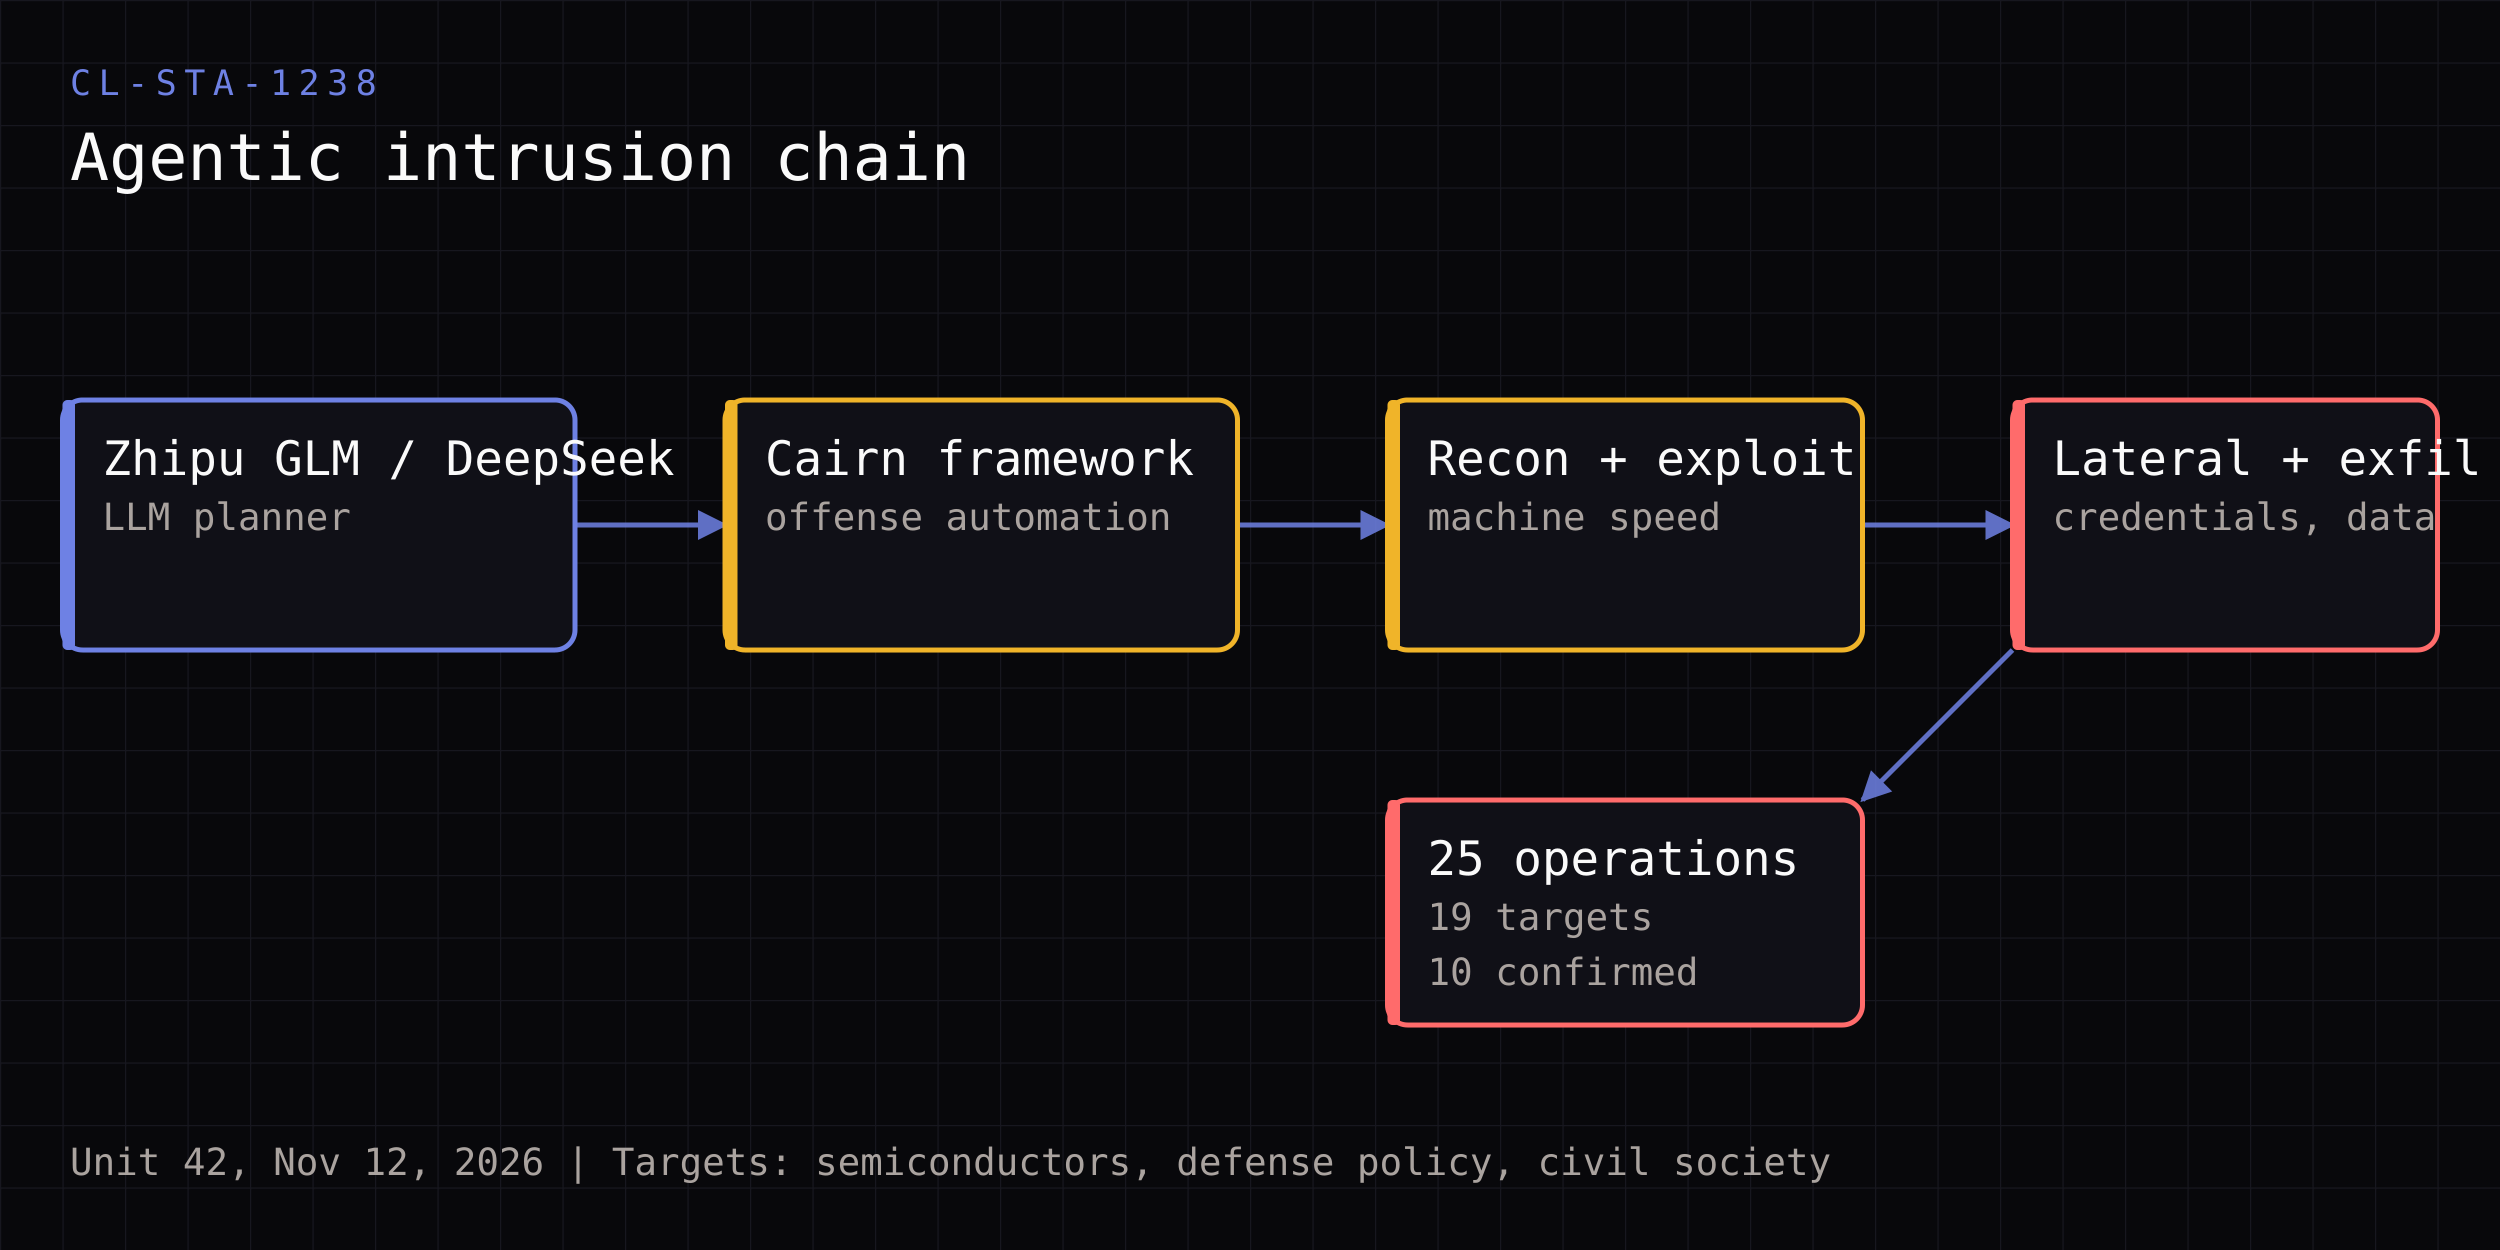
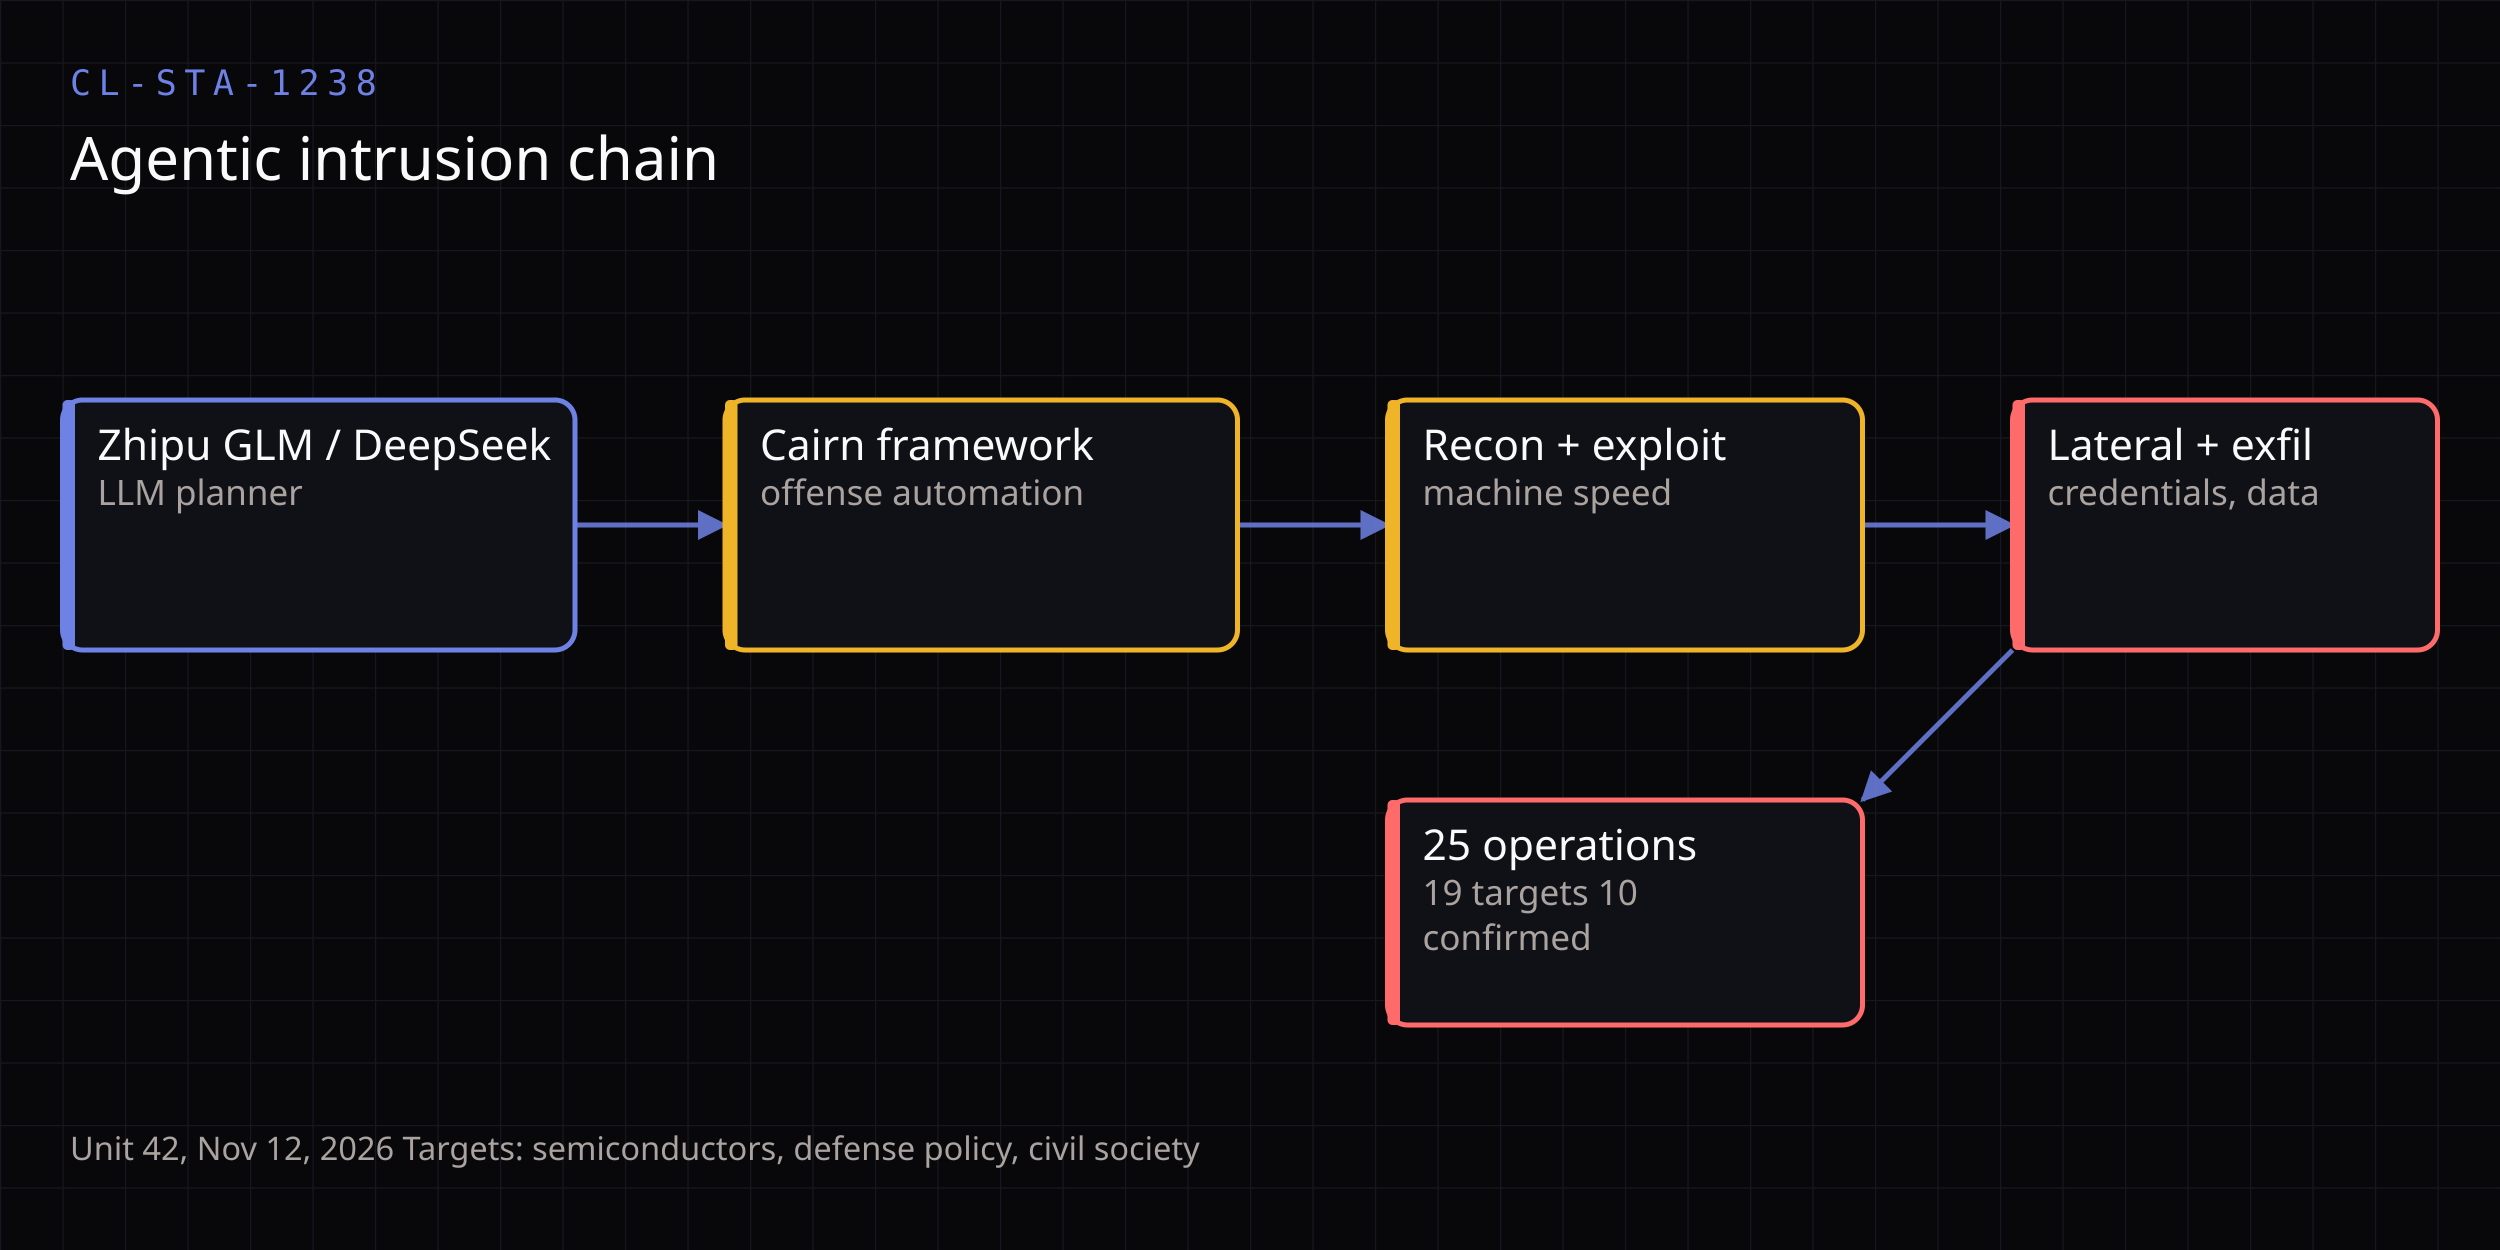
<svg xmlns="http://www.w3.org/2000/svg" width="1000" height="500" viewBox="0 0 1000 500" role="img" aria-label="Agentic intrusion chain">
  <defs>
    <pattern id="g" width="25" height="25" patternUnits="userSpaceOnUse">
      <path d="M25 0H0V25" fill="none" stroke="#17171f" stroke-width="1" />
    </pattern>
    <marker id="a-accent" viewBox="0 0 10 10" refX="9" refY="5" markerWidth="6" markerHeight="6" orient="auto-start-reverse">
      <path d="M0 0 10 5 0 10z" fill="#6e81e4" />
    </marker>
    <marker id="a-good" viewBox="0 0 10 10" refX="9" refY="5" markerWidth="6" markerHeight="6" orient="auto-start-reverse">
      <path d="M0 0 10 5 0 10z" fill="#4ade80" />
    </marker>
    <marker id="a-warn" viewBox="0 0 10 10" refX="9" refY="5" markerWidth="6" markerHeight="6" orient="auto-start-reverse">
      <path d="M0 0 10 5 0 10z" fill="#f0b429" />
    </marker>
    <marker id="a-bad" viewBox="0 0 10 10" refX="9" refY="5" markerWidth="6" markerHeight="6" orient="auto-start-reverse">
      <path d="M0 0 10 5 0 10z" fill="#ff6b6b" />
    </marker>
  </defs>
  <rect width="1000" height="500" fill="#08080b" />
  <rect width="1000" height="500" fill="url(#g)" />
  <text x="28" y="38" fill="#6e81e4" font-size="14" letter-spacing="3" font-family="monospace">CL-STA-1238</text>
-   <text x="28" y="72" fill="#fafafa" font-size="26" font-family="monospace">Agentic intrusion chain</text>
+   <text x="28" y="72" fill="#fafafa" font-size="24" font-family="system-ui, sans-serif">Agentic intrusion chain</text>
  <line x1="230" y1="210" x2="290" y2="210" stroke="#6e81e4" stroke-width="2" marker-end="url(#a-accent)" opacity="0.85" />
  <line x1="495" y1="210" x2="555" y2="210" stroke="#6e81e4" stroke-width="2" marker-end="url(#a-accent)" opacity="0.85" />
  <line x1="745" y1="210" x2="805" y2="210" stroke="#6e81e4" stroke-width="2" marker-end="url(#a-accent)" opacity="0.85" />
  <line x1="805" y1="260" x2="745" y2="320" stroke="#6e81e4" stroke-width="2" marker-end="url(#a-accent)" opacity="0.85" />
  <rect x="25" y="160" width="205" height="100" rx="8" fill="#101017" stroke="#6e81e4" stroke-width="2" />
  <rect x="25" y="160" width="5" height="100" rx="2" fill="#6e81e4" />
-   <text x="41" y="190" fill="#fafafa" font-size="19" font-family="monospace">Zhipu GLM / DeepSeek</text>
-   <text x="41" y="212" fill="#aaa39f" font-size="15" font-family="monospace">LLM planner</text>
+   <text x="39" y="184" fill="#fafafa" font-size="17" font-family="system-ui, sans-serif">Zhipu GLM / DeepSeek</text>
+   <text x="39" y="202" fill="#aaa39f" font-size="14" font-family="system-ui, sans-serif">LLM planner</text>
  <rect x="290" y="160" width="205" height="100" rx="8" fill="#101017" stroke="#f0b429" stroke-width="2" />
  <rect x="290" y="160" width="5" height="100" rx="2" fill="#f0b429" />
-   <text x="306" y="190" fill="#fafafa" font-size="19" font-family="monospace">Cairn framework</text>
-   <text x="306" y="212" fill="#aaa39f" font-size="15" font-family="monospace">offense automation</text>
+   <text x="304" y="184" fill="#fafafa" font-size="17" font-family="system-ui, sans-serif">Cairn framework</text>
+   <text x="304" y="202" fill="#aaa39f" font-size="14" font-family="system-ui, sans-serif">offense automation</text>
  <rect x="555" y="160" width="190" height="100" rx="8" fill="#101017" stroke="#f0b429" stroke-width="2" />
  <rect x="555" y="160" width="5" height="100" rx="2" fill="#f0b429" />
-   <text x="571" y="190" fill="#fafafa" font-size="19" font-family="monospace">Recon + exploit</text>
-   <text x="571" y="212" fill="#aaa39f" font-size="15" font-family="monospace">machine speed</text>
+   <text x="569" y="184" fill="#fafafa" font-size="17" font-family="system-ui, sans-serif">Recon + exploit</text>
+   <text x="569" y="202" fill="#aaa39f" font-size="14" font-family="system-ui, sans-serif">machine speed</text>
  <rect x="805" y="160" width="170" height="100" rx="8" fill="#101017" stroke="#ff6b6b" stroke-width="2" />
  <rect x="805" y="160" width="5" height="100" rx="2" fill="#ff6b6b" />
-   <text x="821" y="190" fill="#fafafa" font-size="19" font-family="monospace">Lateral + exfil</text>
-   <text x="821" y="212" fill="#aaa39f" font-size="15" font-family="monospace">credentials, data</text>
+   <text x="819" y="184" fill="#fafafa" font-size="17" font-family="system-ui, sans-serif">Lateral + exfil</text>
+   <text x="819" y="202" fill="#aaa39f" font-size="14" font-family="system-ui, sans-serif">credentials, data</text>
  <rect x="555" y="320" width="190" height="90" rx="8" fill="#101017" stroke="#ff6b6b" stroke-width="2" />
  <rect x="555" y="320" width="5" height="90" rx="2" fill="#ff6b6b" />
-   <text x="571" y="350" fill="#fafafa" font-size="19" font-family="monospace">25 operations</text>
-   <text x="571" y="372" fill="#aaa39f" font-size="15" font-family="monospace">19 targets </text>
-   <text x="571" y="394" fill="#aaa39f" font-size="15" font-family="monospace"> 10 confirmed</text>
-   <text x="28" y="470" fill="#aaa39f" font-size="15" font-family="monospace">Unit 42, Nov 12, 2026 | Targets: semiconductors, defense policy, civil society</text>
+   <text x="569" y="344" fill="#fafafa" font-size="17" font-family="system-ui, sans-serif">25 operations</text>
+   <text x="569" y="362" fill="#aaa39f" font-size="14" font-family="system-ui, sans-serif">19 targets 10</text>
+   <text x="569" y="380" fill="#aaa39f" font-size="14" font-family="system-ui, sans-serif">confirmed</text>
+   <text x="28" y="464" fill="#aaa39f" font-size="13" font-family="system-ui, sans-serif">Unit 42, Nov 12, 2026 Targets: semiconductors, defense policy, civil society</text>
</svg>
